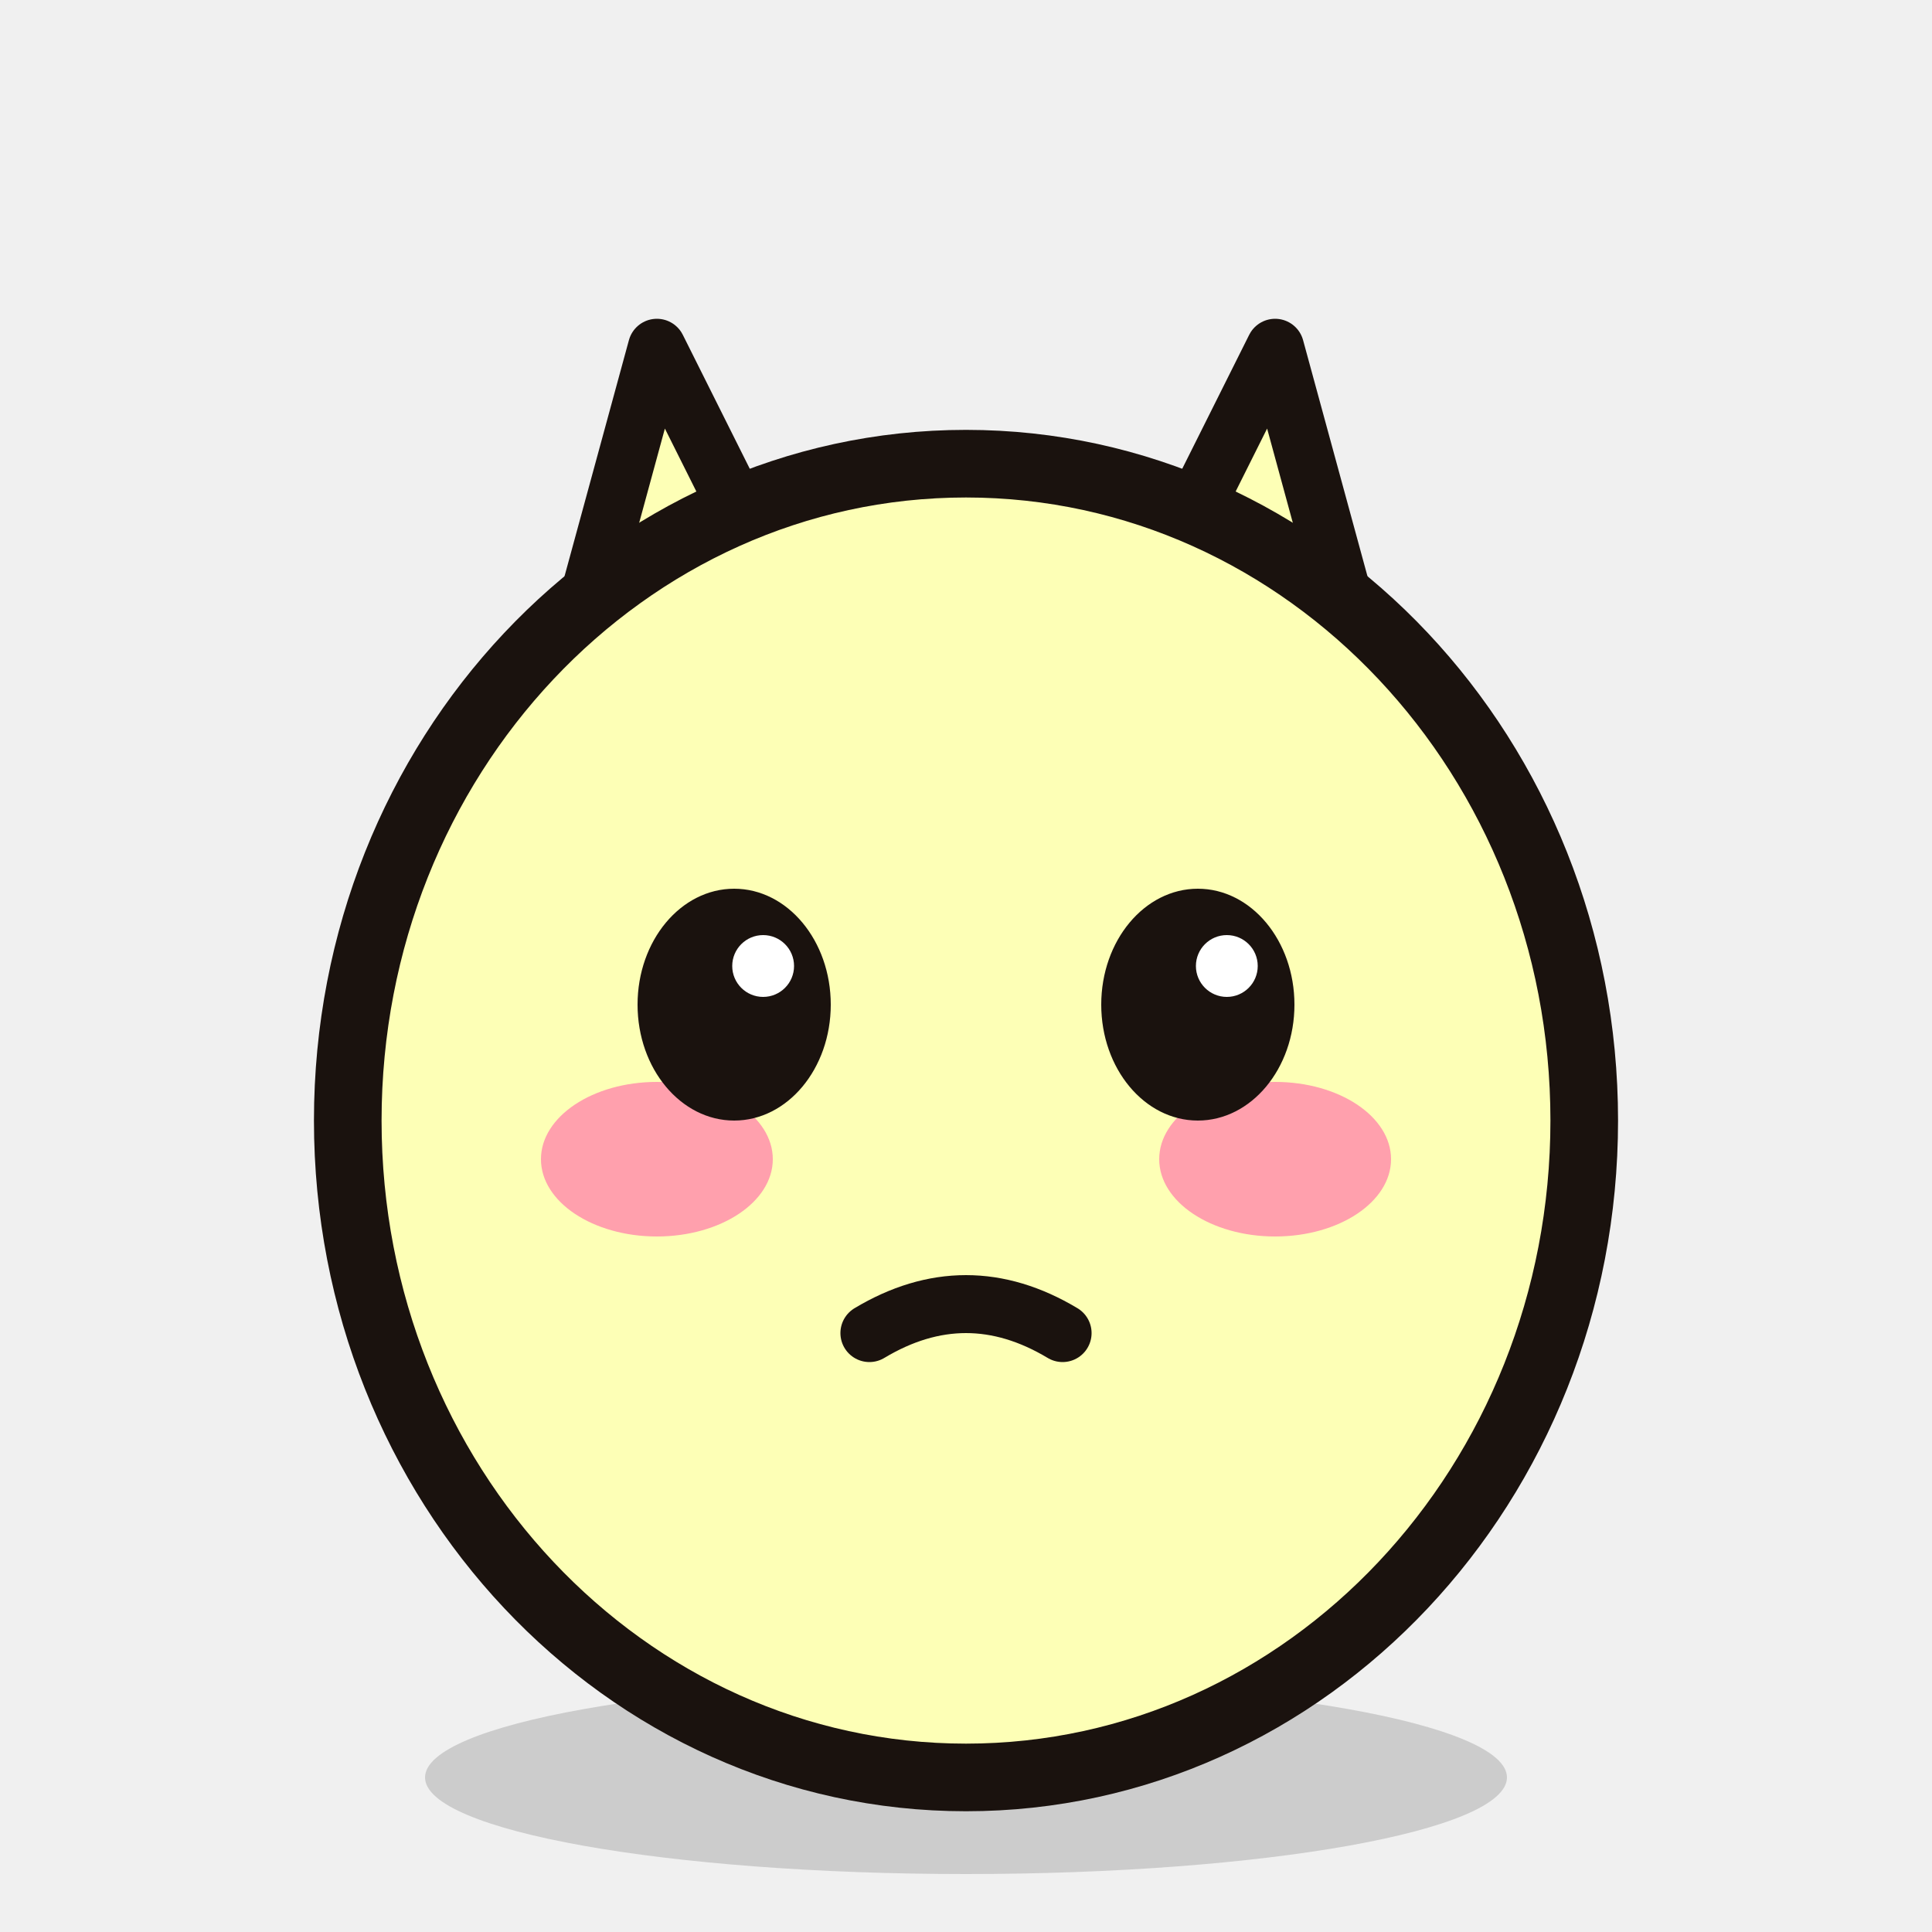
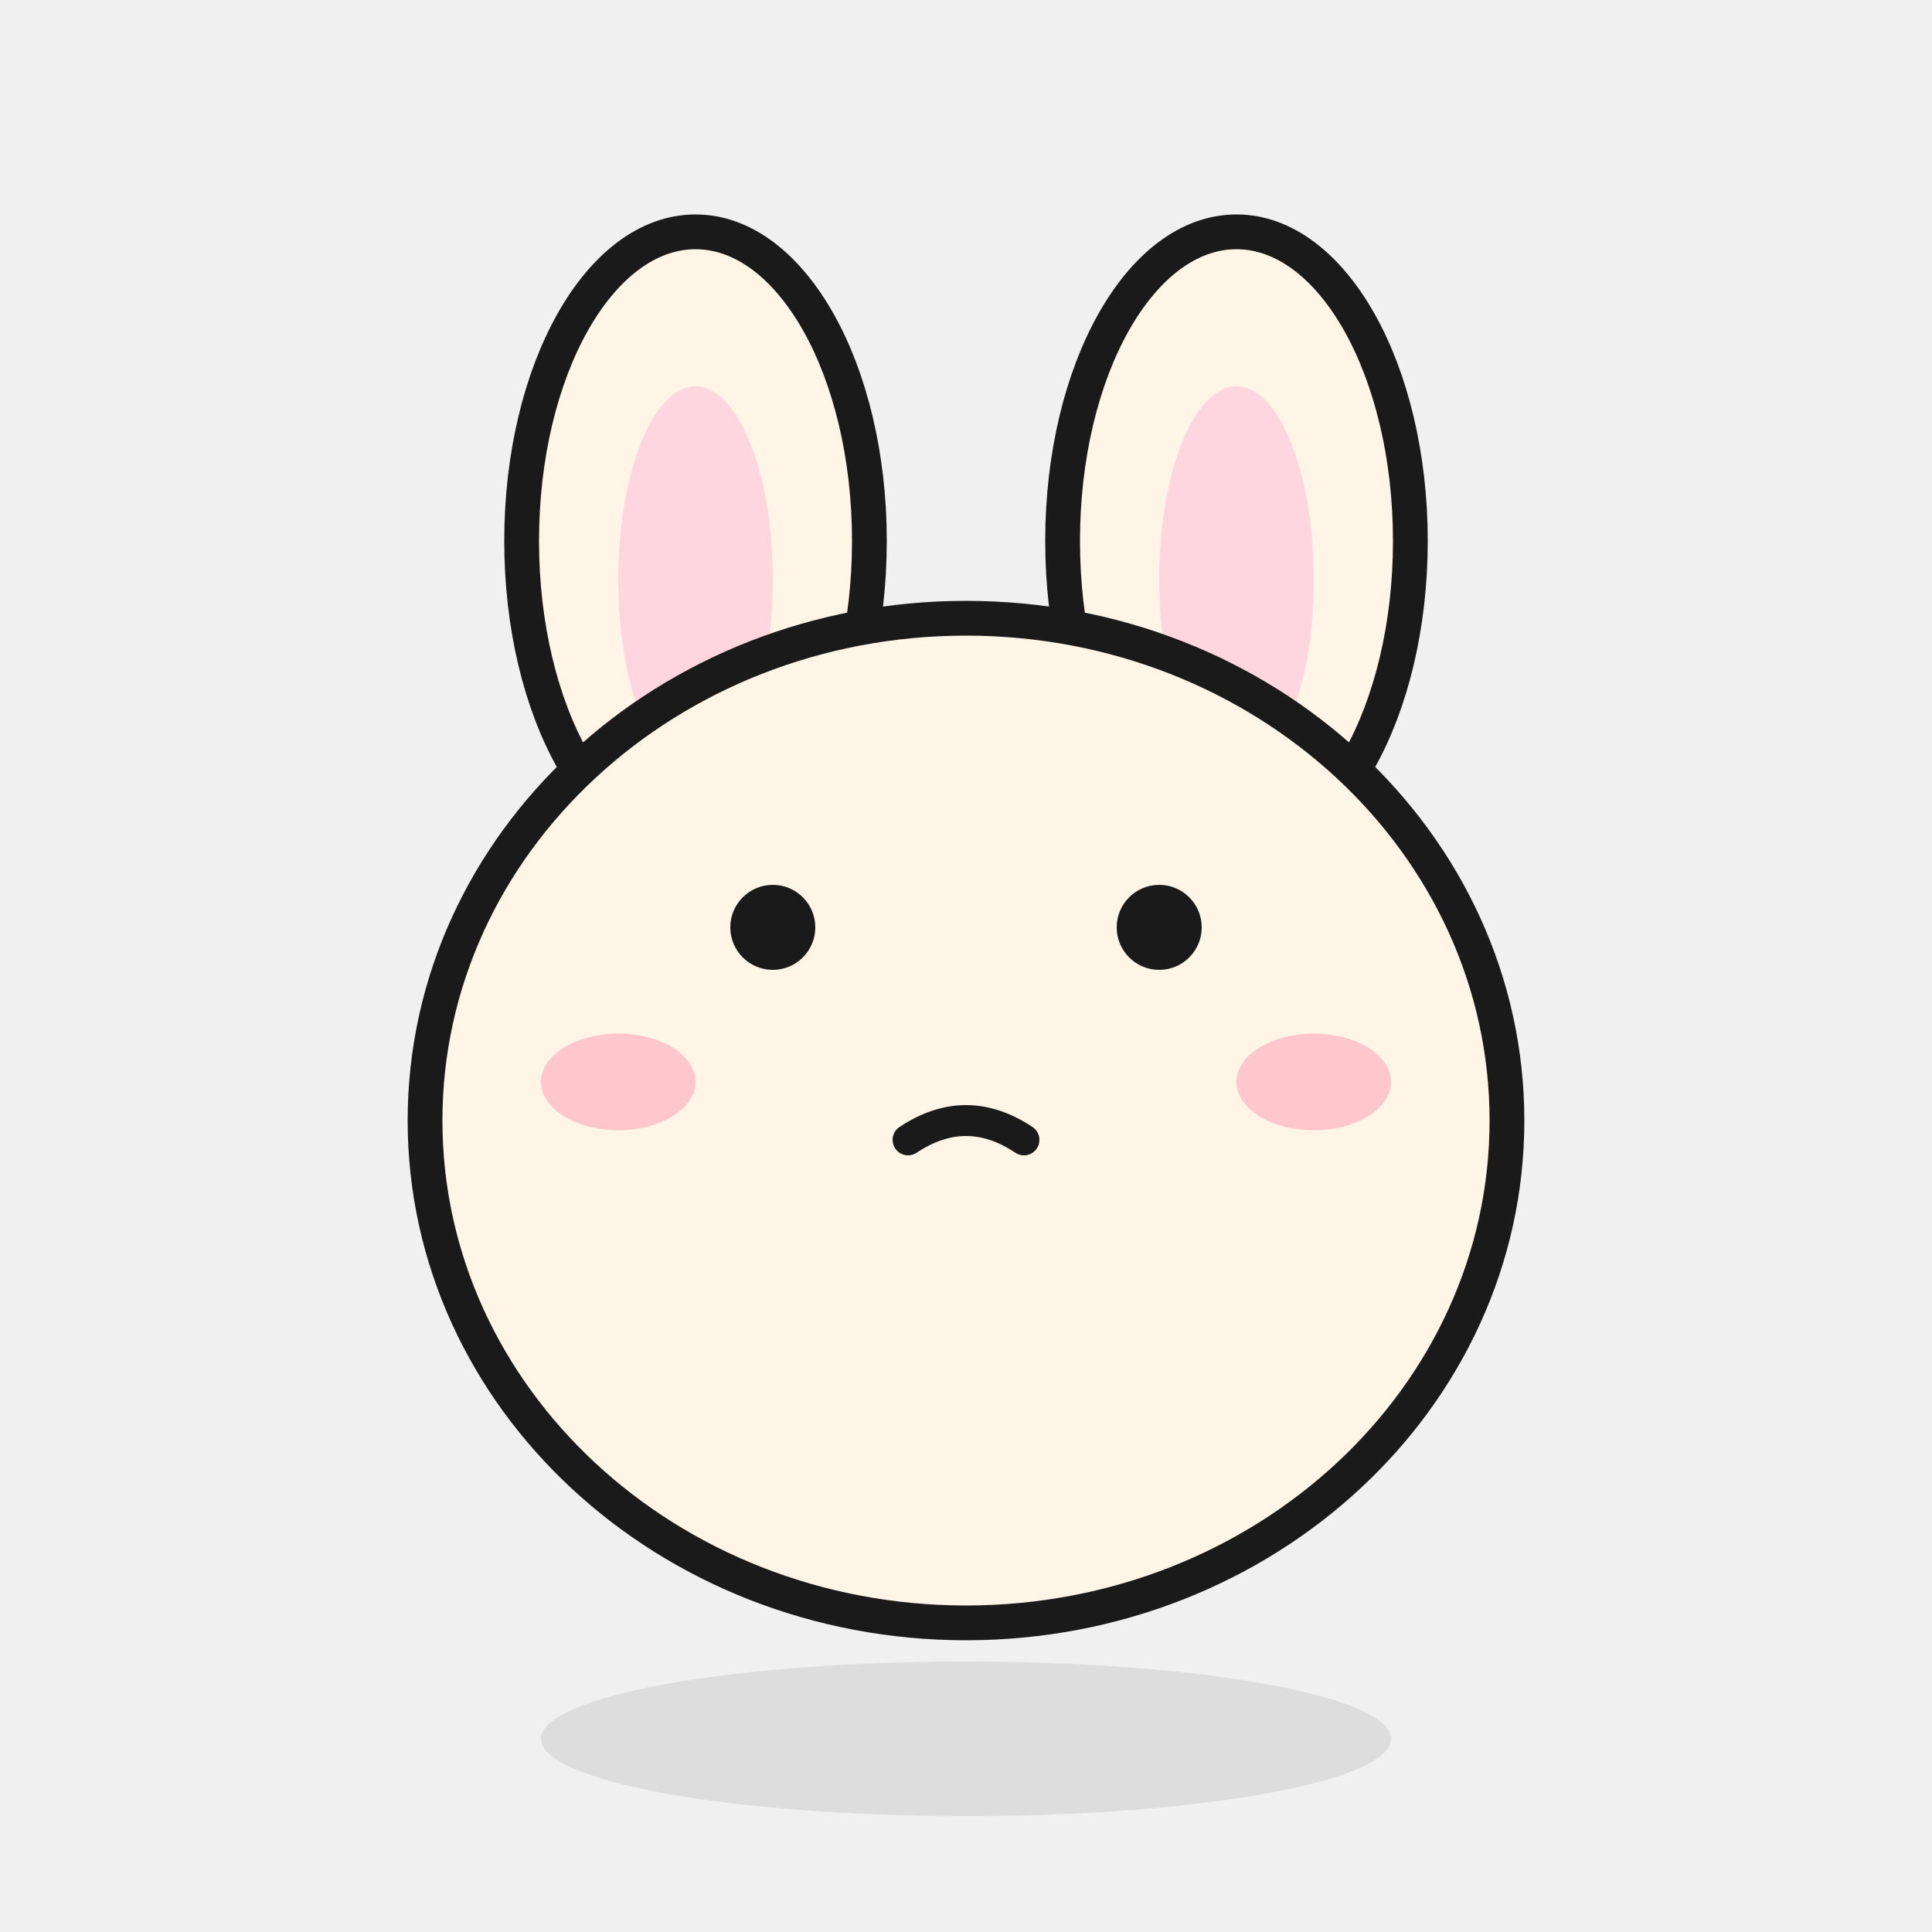
<svg xmlns="http://www.w3.org/2000/svg" viewBox="0 0 100 100" width="100" height="100">
-   <ellipse cx="50" cy="92" rx="28" ry="5" fill="#000" opacity="0.15" />
-   <path d="M28 40 L34 18 L44 38" fill="#FDFFB6" stroke="#1a120e" stroke-width="3" stroke-linejoin="round" />
-   <path d="M56 38 L66 18 L72 40" fill="#FDFFB6" stroke="#1a120e" stroke-width="3" stroke-linejoin="round" />
-   <ellipse cx="50" cy="58" rx="32" ry="34" fill="#FDFFB6" stroke="#1a120e" stroke-width="3.5" />
-   <ellipse cx="34" cy="60" rx="6" ry="4" fill="#FF8FAB" opacity="0.85" />
-   <ellipse cx="66" cy="60" rx="6" ry="4" fill="#FF8FAB" opacity="0.85" />
-   <ellipse cx="38" cy="52" rx="5" ry="6" fill="#1a120e" />
-   <ellipse cx="62" cy="52" rx="5" ry="6" fill="#1a120e" />
-   <circle cx="39.5" cy="50" r="1.6" fill="#fff" />
-   <circle cx="63.5" cy="50" r="1.6" fill="#fff" />
-   <path d="M45 69 Q50 66 55 69" fill="none" stroke="#1a120e" stroke-width="3" stroke-linecap="round" />
+   <ellipse cx="50" cy="90" rx="22" ry="4" fill="#000" opacity="0.08" />
+   <ellipse cx="36" cy="28" rx="9" ry="16" fill="#FFF5E6" stroke="#1a1a1a" stroke-width="1.8" />
+   <ellipse cx="64" cy="28" rx="9" ry="16" fill="#FFF5E6" stroke="#1a1a1a" stroke-width="1.8" />
+   <ellipse cx="36" cy="30" rx="4" ry="10" fill="#FFD6E0" />
+   <ellipse cx="64" cy="30" rx="4" ry="10" fill="#FFD6E0" />
+   <ellipse cx="50" cy="58" rx="28" ry="26" fill="#FFF5E6" stroke="#1a1a1a" stroke-width="1.8" />
+   <ellipse cx="32" cy="56" rx="4" ry="2.5" fill="#FFB4C0" opacity="0.7" />
+   <ellipse cx="68" cy="56" rx="4" ry="2.5" fill="#FFB4C0" opacity="0.7" />
+   <circle cx="40" cy="48" r="2.2" fill="#1a1a1a" />
+   <circle cx="60" cy="48" r="2.2" fill="#1a1a1a" />
+   <path d="M47 59 Q50 57 53 59" fill="none" stroke="#1a1a1a" stroke-width="1.6" stroke-linecap="round" />
</svg>
